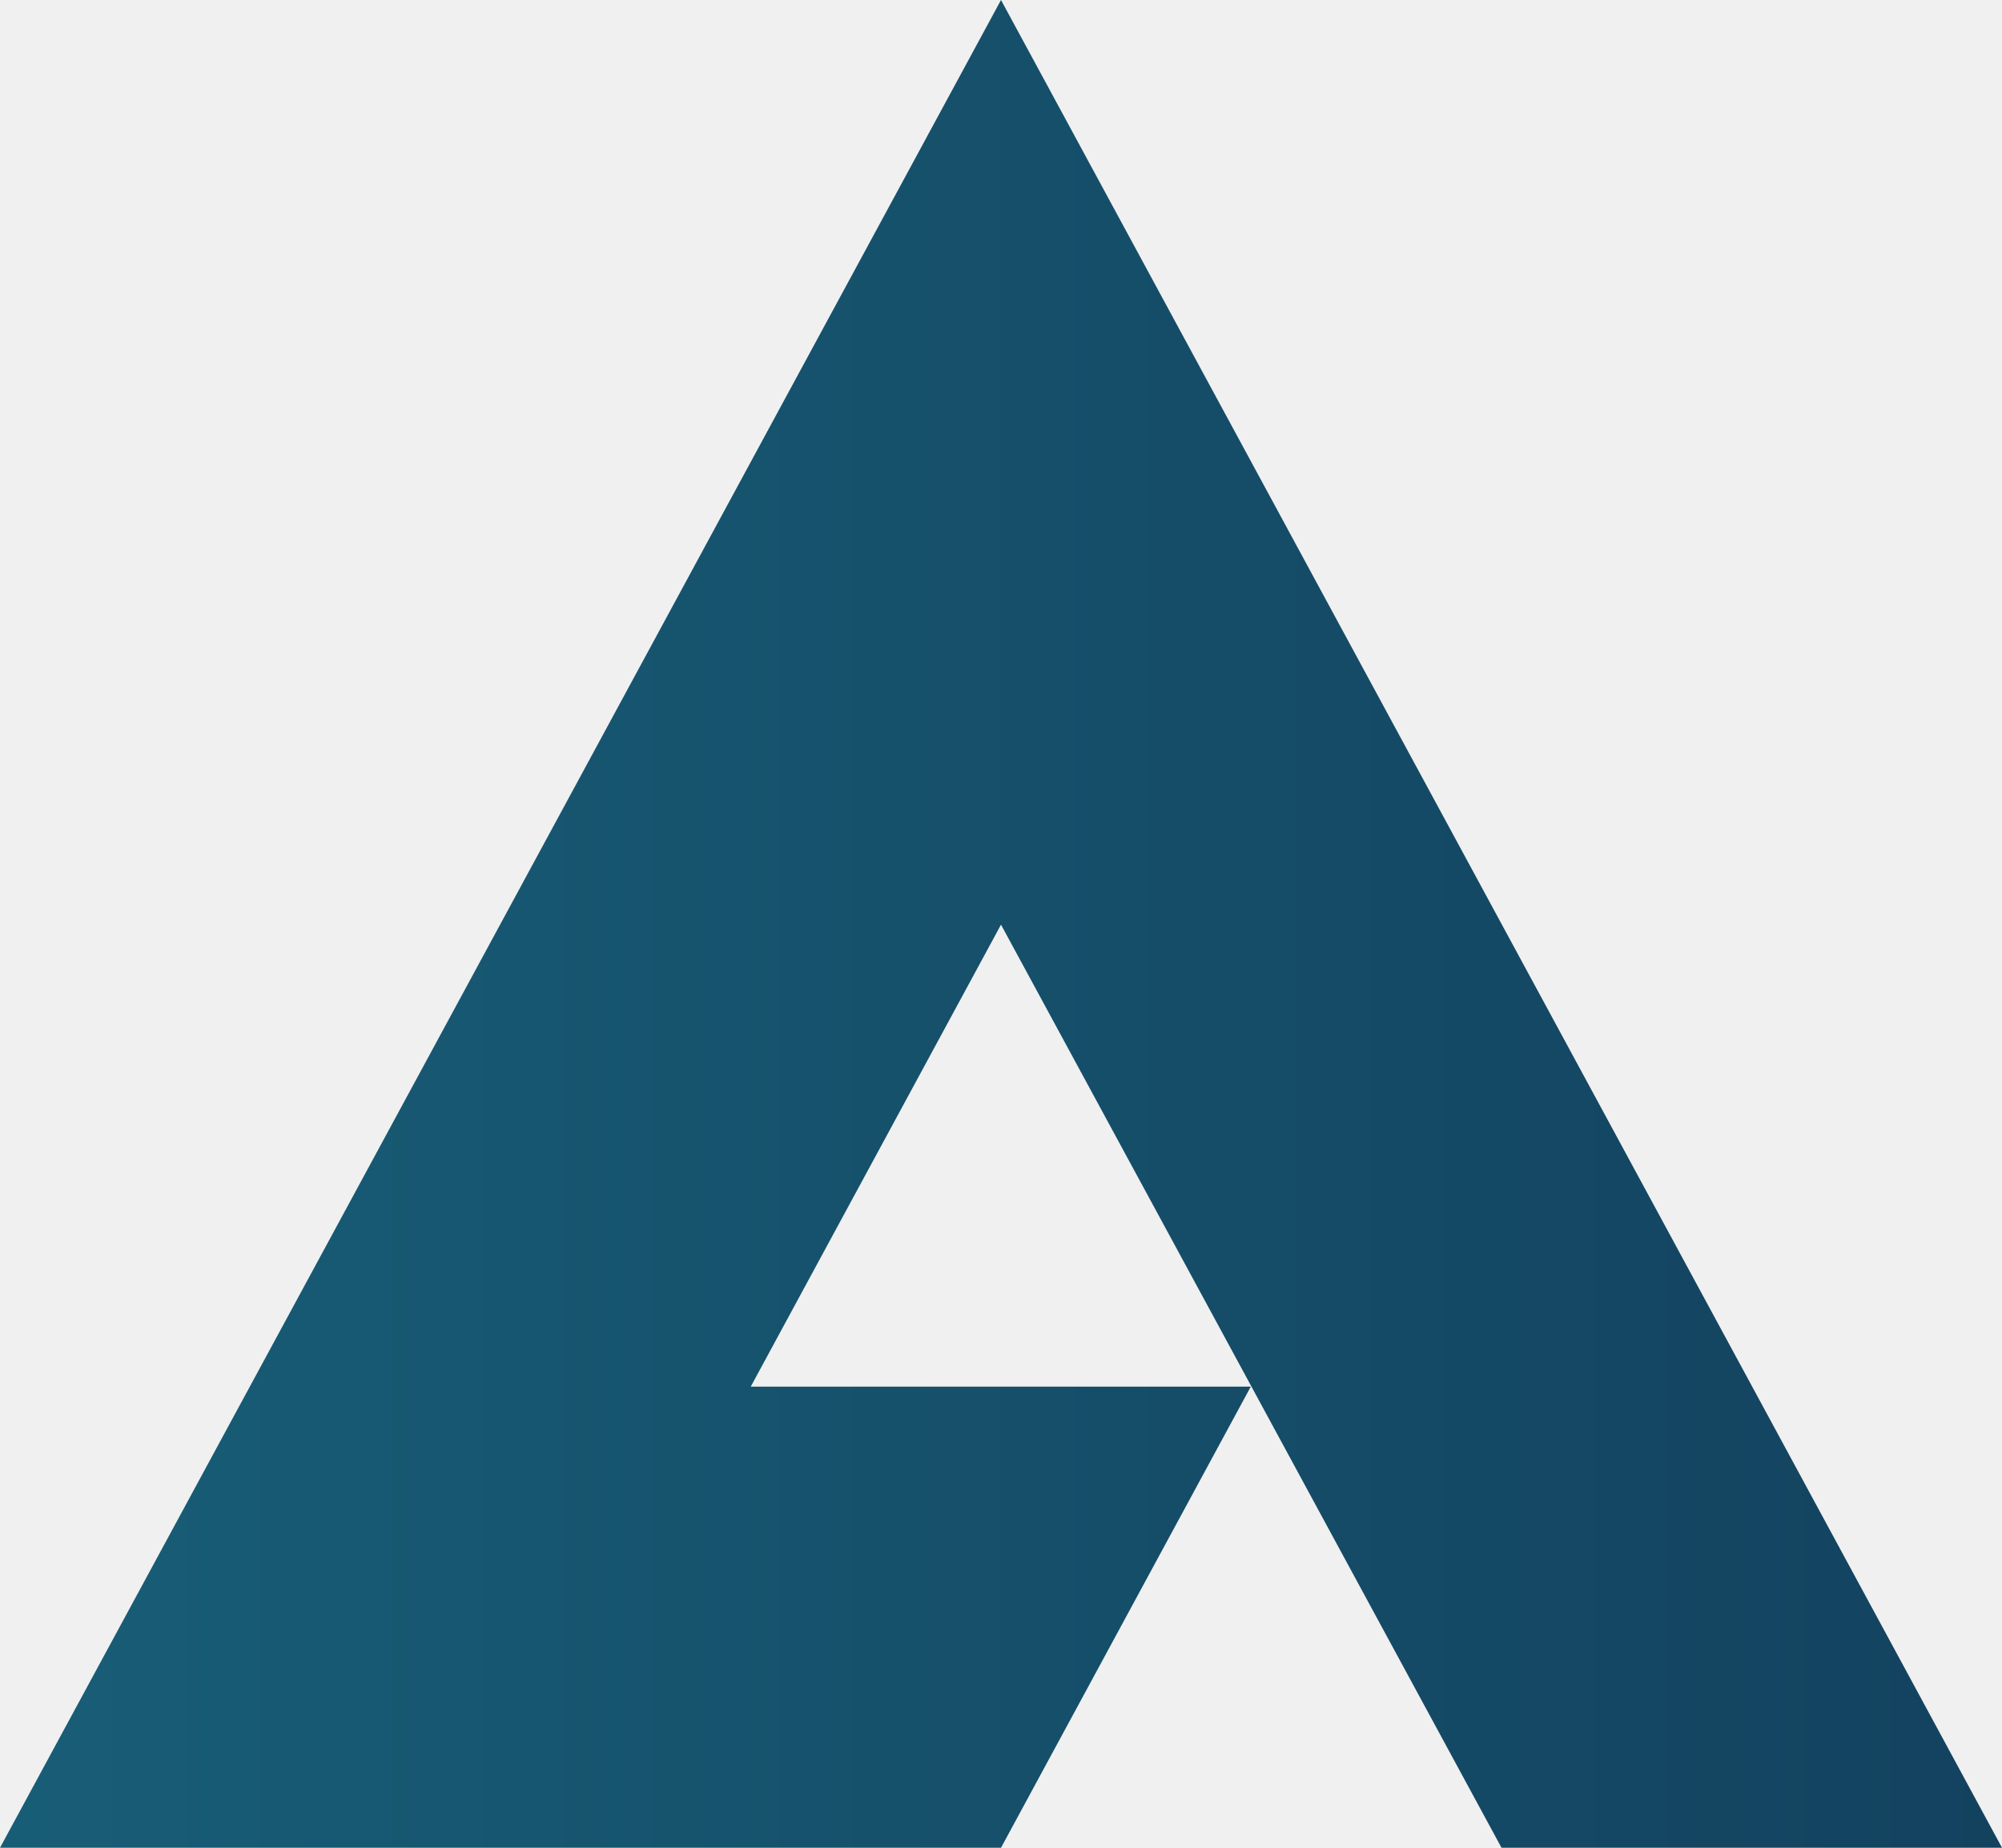
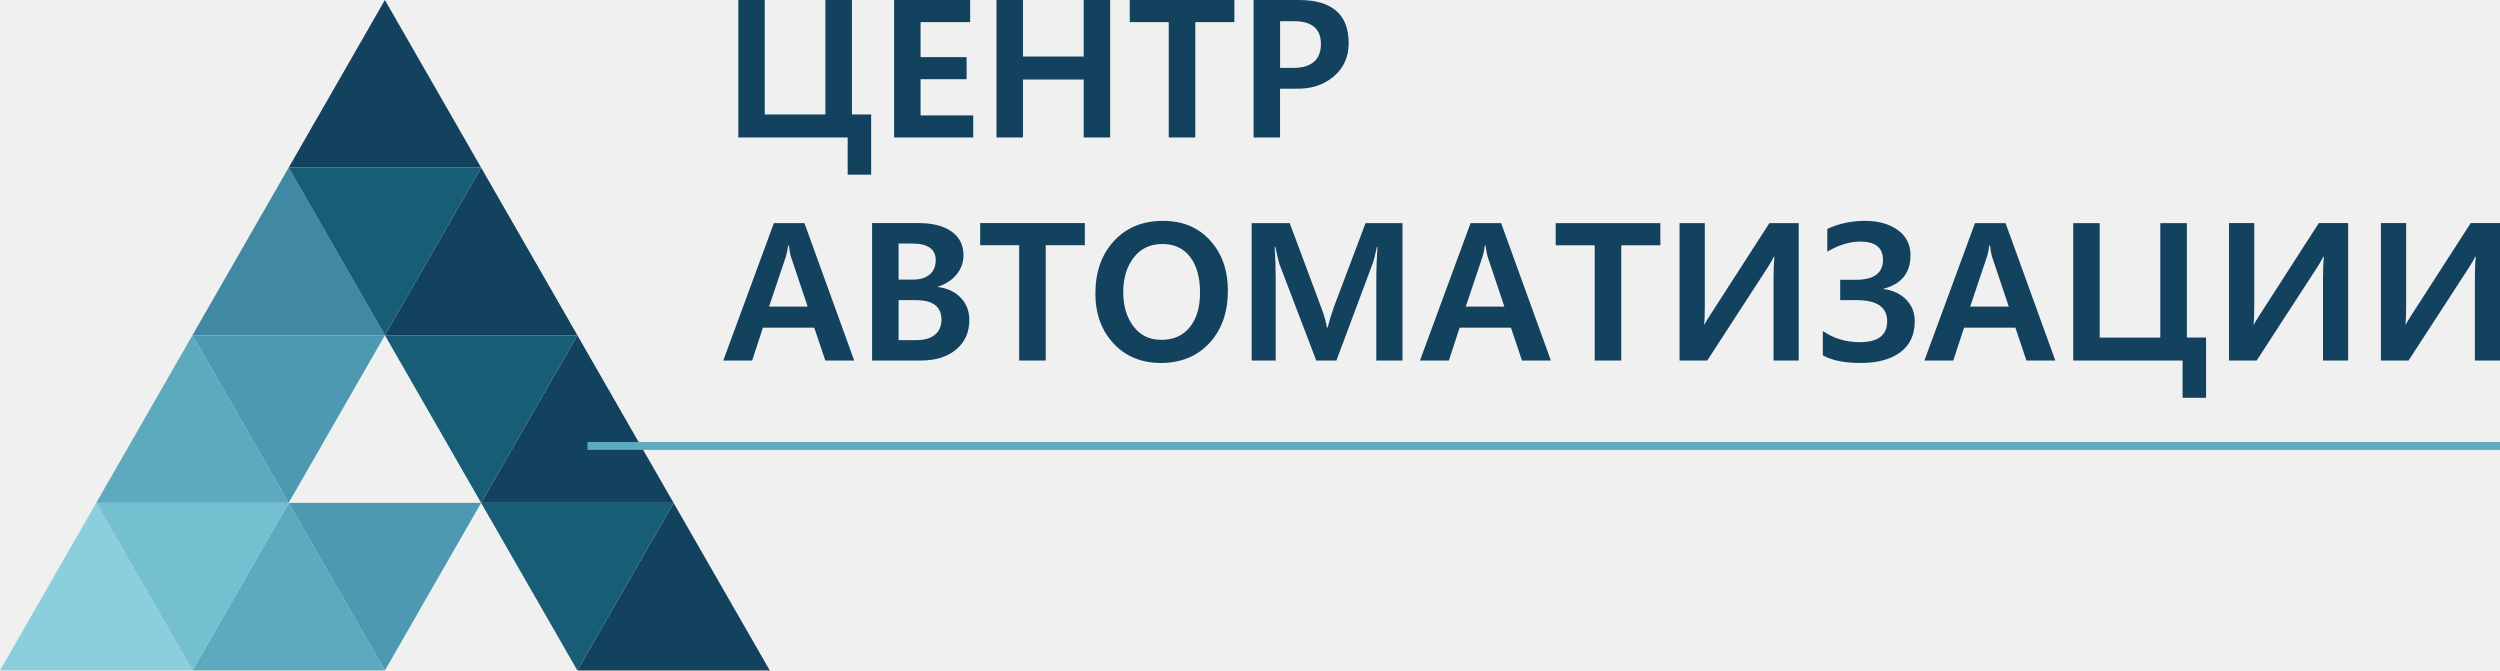
- <svg xmlns="http://www.w3.org/2000/svg" width="65" height="60" viewBox="0 0 65 60" fill="none">
-   <g clip-path="url(#clip0_1_213)">
-     <path d="M32.5 0L0 60H32.5L40.61 45.026H24.375L32.5 30.025L48.75 60H65L32.5 0Z" fill="url(#paint0_linear_1_213)" />
+ <svg xmlns="http://www.w3.org/2000/svg" width="220" height="59" viewBox="0 0 220 59" fill="none">
+   <g clip-path="url(#clip0_57_3246)">
+     <path d="M16.936 59H33.871L25.403 44.251L16.936 59Z" fill="#5DAABF" />
+     <path d="M25.403 44.251L33.871 59L42.339 44.251H25.403Z" fill="#4D99B2" />
+     <path d="M0 59H16.936L8.468 44.251L0 59Z" fill="#8ACFDB" />
+     <path d="M16.936 29.501L8.468 44.25H25.403L16.936 29.501Z" fill="#5DAABF" />
+     <path d="M8.468 44.251L16.936 59L25.403 44.251H8.468Z" fill="#74C0D1" />
+     <path d="M25.403 14.749L16.936 29.499H33.871L25.403 14.749Z" fill="#4188A3" />
+     <path d="M25.403 44.25L16.936 29.501H33.871L25.403 44.25Z" fill="#4D99B2" />
+     <path d="M33.871 0L25.403 14.75H42.339L33.871 0Z" fill="#13425F" />
+     <path d="M42.339 14.749L33.871 29.499H50.807L42.339 14.749Z" fill="#13425F" />
+     <path d="M33.871 29.501L25.403 14.751H42.339L33.871 29.501Z" fill="#185D76" />
+     <path d="M50.807 29.501L42.339 44.25H59.274L50.807 29.501Z" fill="#13425F" />
+     <path d="M42.339 44.25L33.871 29.501H50.807L42.339 44.25Z" fill="#185D76" />
+     <path d="M50.808 59H67.742L59.274 44.251L50.808 59Z" fill="#13425F" />
+     <path d="M42.339 44.251L50.808 59L59.274 44.251H42.339Z" fill="#185D76" />
+     <path d="M220 38.894H51.696V39.59H220V38.894Z" fill="#5EAABF" />
+     <path d="M74.972 0H72.635V10.074H67.3V0H64.972V12.094H74.595V15.373H76.662V10.072H74.971V0H74.972ZM81.01 6.968H85.062V5.03H81.01V1.948H85.372V0H78.681V12.094H85.643V10.156H81.01V6.968ZM90.021 7.001H95.364V12.096H97.692V0H95.364V4.972H90.021V0H87.693V12.094H90.021V7.001ZM99.418 1.948H102.849V12.094H105.186V1.948H108.626V0H99.418V1.948ZM112.645 7.807H114.017C115.357 7.839 116.47 7.484 117.355 6.739C118.241 5.994 118.683 5.012 118.683 3.79C118.681 1.262 117.216 0 114.286 0H110.316V12.094H112.644V7.805L112.645 7.807ZM112.645 1.866H113.88C115.454 1.866 116.241 2.536 116.241 3.879C116.241 5.221 115.436 5.974 113.831 5.974H112.647V1.866H112.645ZM68.101 19.634L63.648 31.728H66.19L67.137 28.836H71.655L72.628 31.728H75.169L70.79 19.634H68.103H68.101ZM67.677 26.979L69.155 22.583C69.248 22.293 69.316 21.965 69.359 21.597H69.417C69.482 22.091 69.544 22.424 69.605 22.599L71.075 26.979H67.677ZM82.522 25.253V25.228C83.214 25.014 83.764 24.66 84.172 24.163C84.58 23.668 84.785 23.096 84.785 22.451C84.785 21.563 84.436 20.872 83.74 20.375C83.042 19.88 82.076 19.632 80.84 19.632H76.746V31.726H81.036C82.333 31.726 83.368 31.404 84.141 30.757C84.914 30.11 85.301 29.245 85.301 28.161C85.301 27.384 85.05 26.731 84.55 26.206C84.049 25.68 83.374 25.363 82.523 25.253H82.522ZM79.075 21.432H80.267C81.651 21.432 82.343 21.92 82.343 22.895C82.343 23.438 82.166 23.859 81.812 24.156C81.458 24.455 80.968 24.604 80.341 24.604H79.075V21.432ZM82.277 29.452C81.895 29.77 81.362 29.929 80.676 29.929H79.075V26.413H80.594C82.098 26.413 82.849 26.985 82.849 28.13C82.849 28.695 82.658 29.135 82.277 29.453V29.452ZM86.256 21.58H89.687V31.726H92.025V21.58H95.465V19.632H86.256V21.58ZM102.359 19.436C100.556 19.436 99.112 20.027 98.025 21.211C96.938 22.394 96.394 23.936 96.394 25.837C96.394 27.617 96.927 29.08 97.991 30.225C99.055 31.369 100.449 31.942 102.17 31.942C103.891 31.942 105.363 31.355 106.439 30.18C107.516 29.006 108.054 27.47 108.054 25.574C108.054 23.778 107.532 22.305 106.49 21.157C105.446 20.01 104.07 19.436 102.359 19.436ZM104.708 28.783C104.113 29.53 103.277 29.904 102.204 29.904C101.131 29.904 100.35 29.511 99.749 28.725C99.147 27.938 98.845 26.932 98.845 25.705C98.845 24.479 99.151 23.466 99.765 22.669C100.378 21.872 101.218 21.474 102.285 21.474C103.353 21.474 104.158 21.855 104.736 22.616C105.314 23.377 105.603 24.418 105.603 25.738C105.603 27.058 105.304 28.035 104.708 28.783ZM117.336 27.152C117.119 27.793 116.949 28.352 116.829 28.827H116.771C116.694 28.346 116.539 27.793 116.306 27.168L113.495 19.634H110.146V31.728H112.261V24.629C112.261 23.582 112.231 22.613 112.171 21.721H112.229C112.397 22.537 112.523 23.054 112.604 23.274L115.831 31.729H117.604L120.789 23.2C120.903 22.904 121.029 22.411 121.165 21.721H121.214C121.149 22.849 121.116 23.688 121.116 24.235V31.728H123.421V19.634H120.169L117.333 27.152H117.336ZM129.411 19.634L124.958 31.728H127.499L128.447 28.836H132.965L133.937 31.728H136.479L132.1 19.634H129.412H129.411ZM128.987 26.979L130.465 22.583C130.558 22.293 130.626 21.965 130.669 21.597H130.727C130.792 22.091 130.855 22.424 130.914 22.599L132.385 26.979H128.987ZM136.903 21.581H140.334V31.728H142.671V21.581H146.111V19.634H136.903V21.581ZM150.564 27.613C150.199 28.188 150.008 28.5 149.992 28.549H149.959C150.002 28.264 150.024 27.7 150.024 26.856V19.634H147.802V31.728H150.237L155.556 23.536C155.802 23.158 155.98 22.846 156.096 22.599H156.153C156.099 23.081 156.072 23.706 156.072 24.473V31.728H158.287V19.634H155.706L150.567 27.611L150.564 27.613ZM165.768 25.435V25.402C167.337 24.996 168.122 24.016 168.122 22.46C168.122 21.513 167.748 20.771 166.998 20.237C166.249 19.703 165.286 19.436 164.11 19.436C162.933 19.436 161.792 19.674 160.801 20.151V22.148C161.809 21.556 162.776 21.26 163.702 21.26C165.037 21.26 165.703 21.794 165.703 22.863C165.703 24.036 164.908 24.621 163.317 24.621H161.937V26.413H163.391C165.177 26.413 166.071 27.031 166.071 28.27C166.071 29.508 165.263 30.11 163.645 30.11C162.442 30.11 161.363 29.785 160.409 29.132V31.268C161.194 31.717 162.311 31.942 163.759 31.942C165.208 31.942 166.394 31.625 167.236 30.993C168.077 30.36 168.499 29.456 168.499 28.277C168.499 27.526 168.253 26.896 167.764 26.383C167.273 25.872 166.609 25.555 165.771 25.435H165.768ZM173.8 19.634L169.347 31.728H171.889L172.836 28.836H177.354L178.327 31.728H180.868L176.489 19.634H173.801H173.8ZM173.376 26.979L174.854 22.583C174.947 22.293 175.015 21.965 175.058 21.597H175.116C175.181 22.091 175.244 22.424 175.303 22.599L176.774 26.979H173.376ZM192.444 19.634H190.107V29.707H184.772V19.634H182.444V31.728H192.067V35.006H194.134V29.706H192.443V19.632L192.444 19.634ZM198.915 27.611C198.55 28.186 198.359 28.499 198.343 28.548H198.31C198.353 28.262 198.375 27.699 198.375 26.854V19.632H196.153V31.726H198.588L203.907 23.535C204.153 23.157 204.331 22.845 204.447 22.598H204.504C204.45 23.08 204.423 23.704 204.423 24.471V31.726H206.638V19.632H204.056L198.918 27.61L198.915 27.611ZM217.42 19.634L212.282 27.611C211.917 28.186 211.726 28.499 211.71 28.548H211.677C211.72 28.262 211.742 27.699 211.742 26.854V19.632H209.52V31.726H211.955L217.274 23.535C217.519 23.157 217.698 22.845 217.814 22.598H217.871C217.817 23.08 217.79 23.704 217.79 24.471V31.726H220.004V19.632H217.423L217.42 19.634Z" fill="#13425F" />
  </g>
  <defs>
-     <linearGradient id="paint0_linear_1_213" x1="0" y1="29.998" x2="65" y2="29.998" gradientUnits="userSpaceOnUse">
-       <stop stop-color="#185D76" />
-       <stop offset="1" stop-color="#13425F" />
-     </linearGradient>
-     <clipPath id="clip0_1_213">
-       <rect width="65" height="60" fill="white" />
+     <clipPath id="clip0_57_3246">
+       <rect width="220" height="59" fill="white" />
    </clipPath>
  </defs>
</svg>
